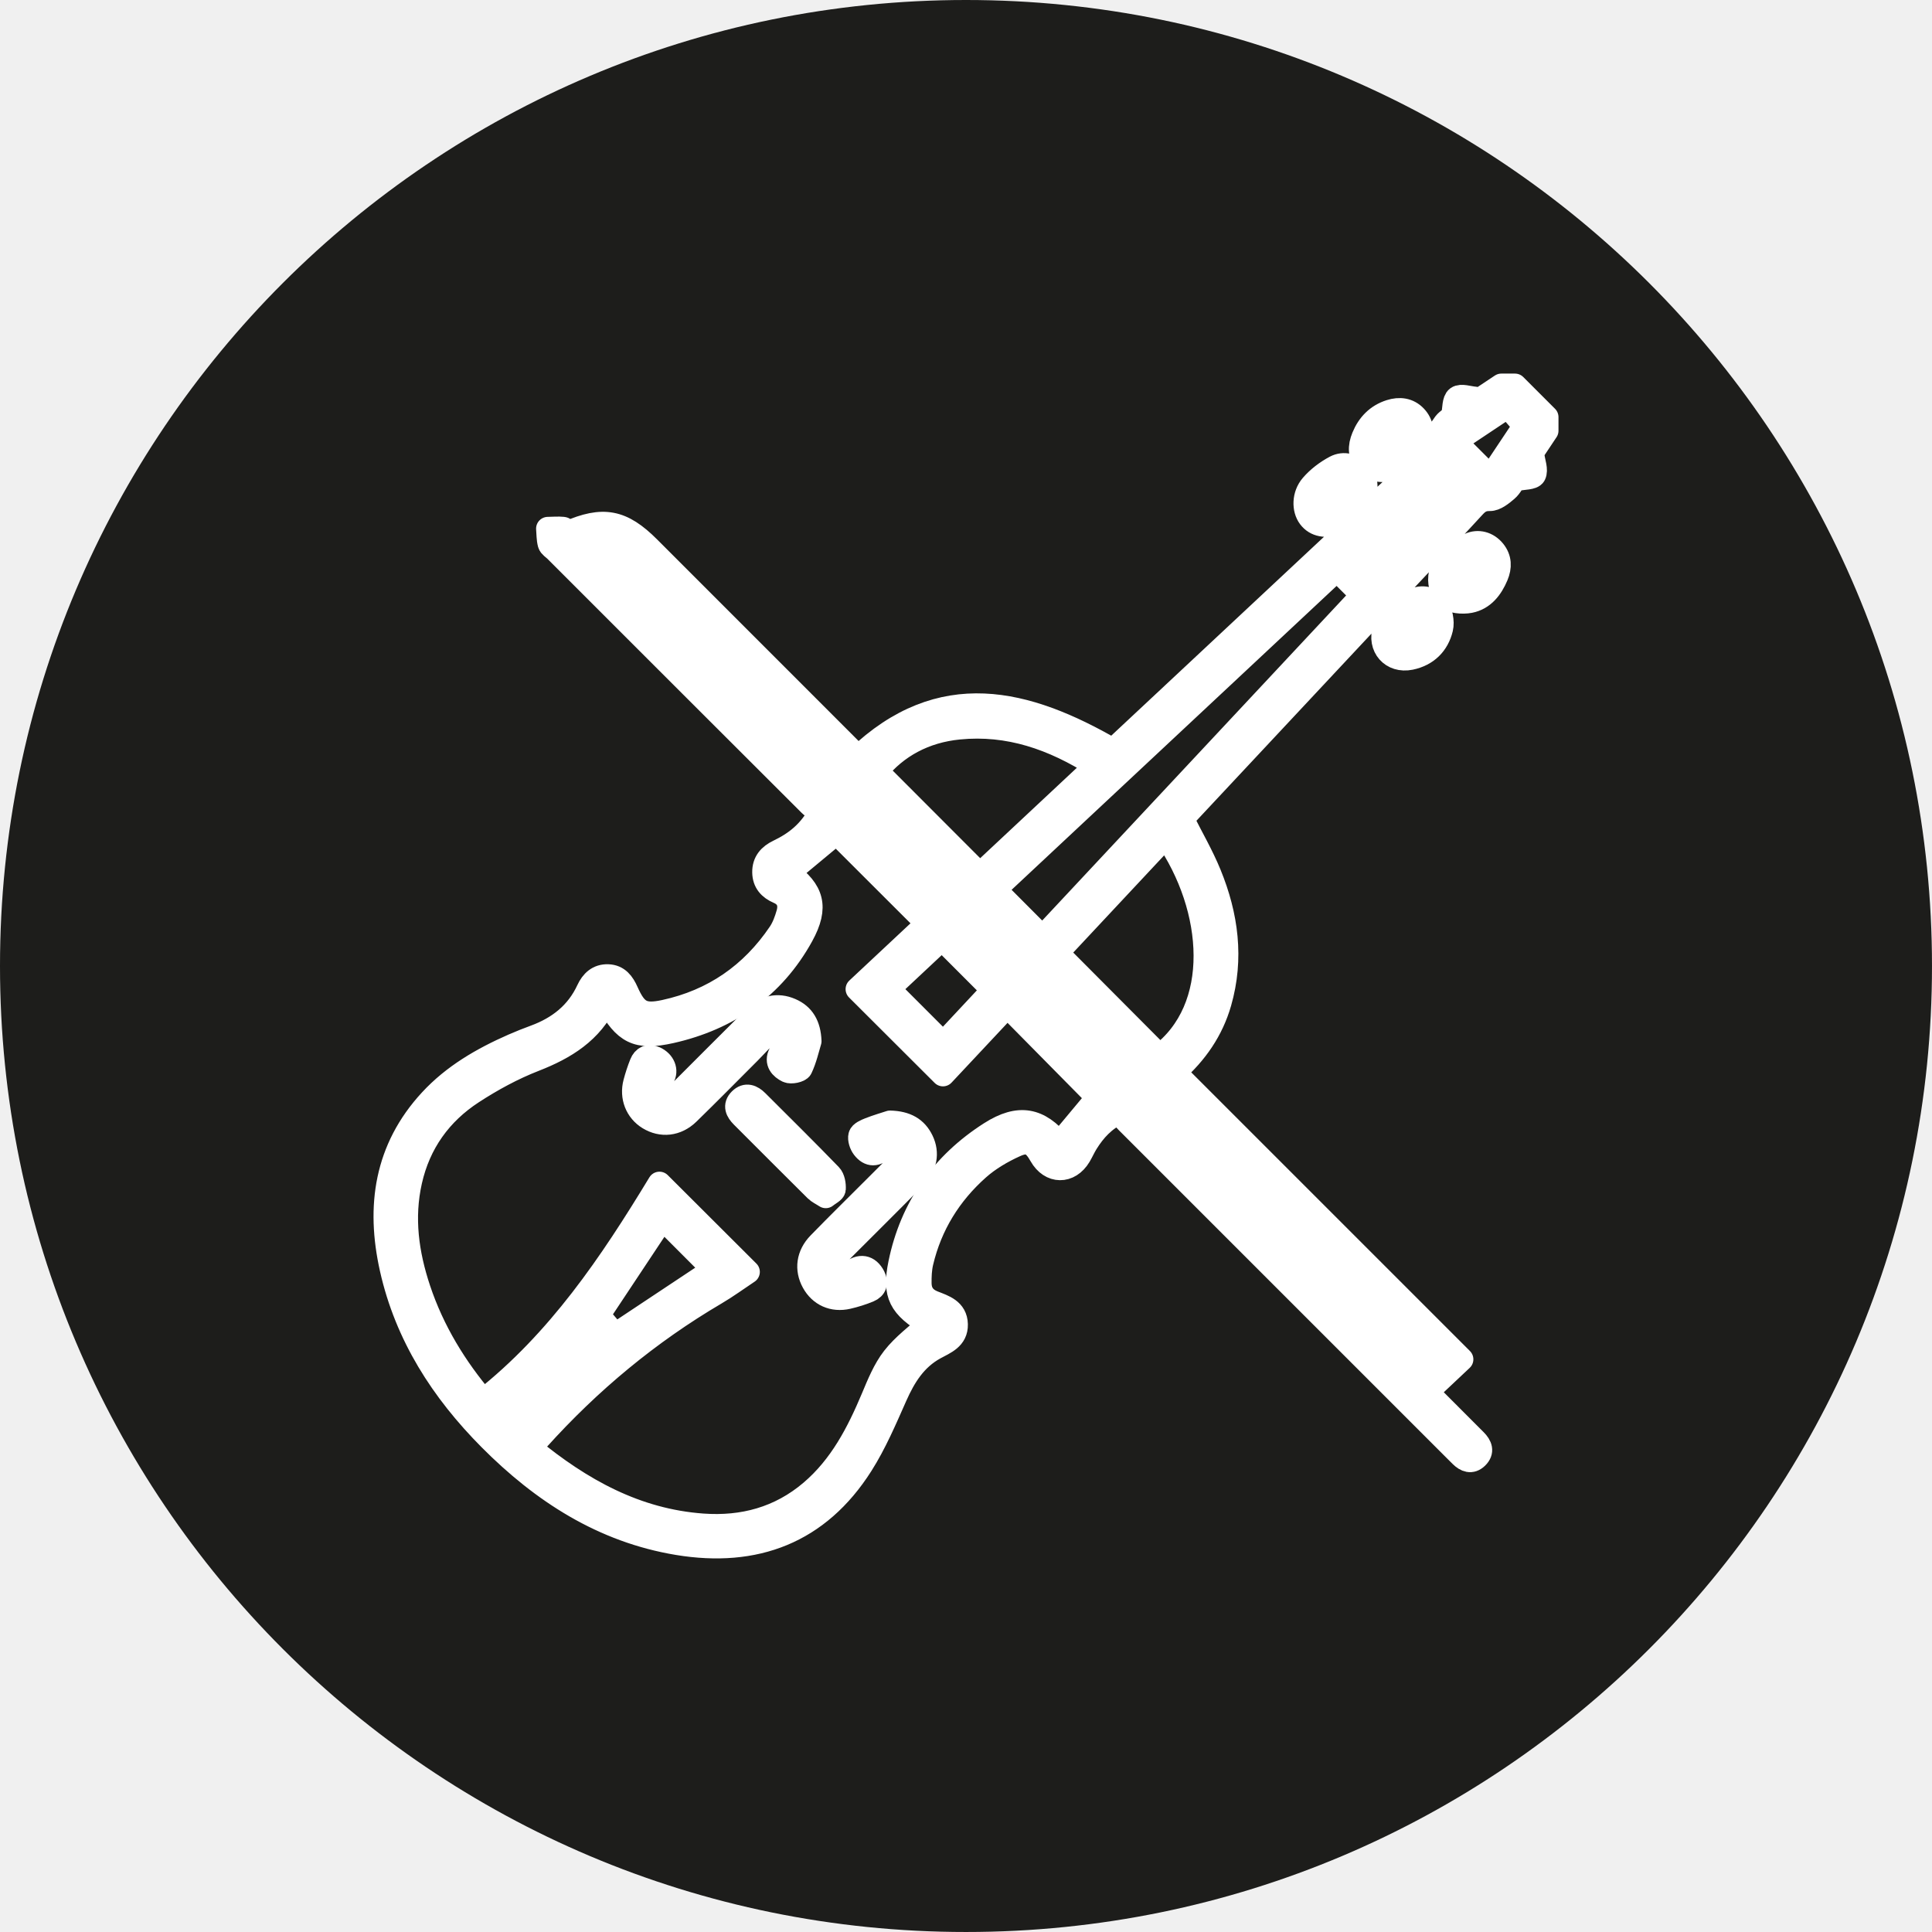
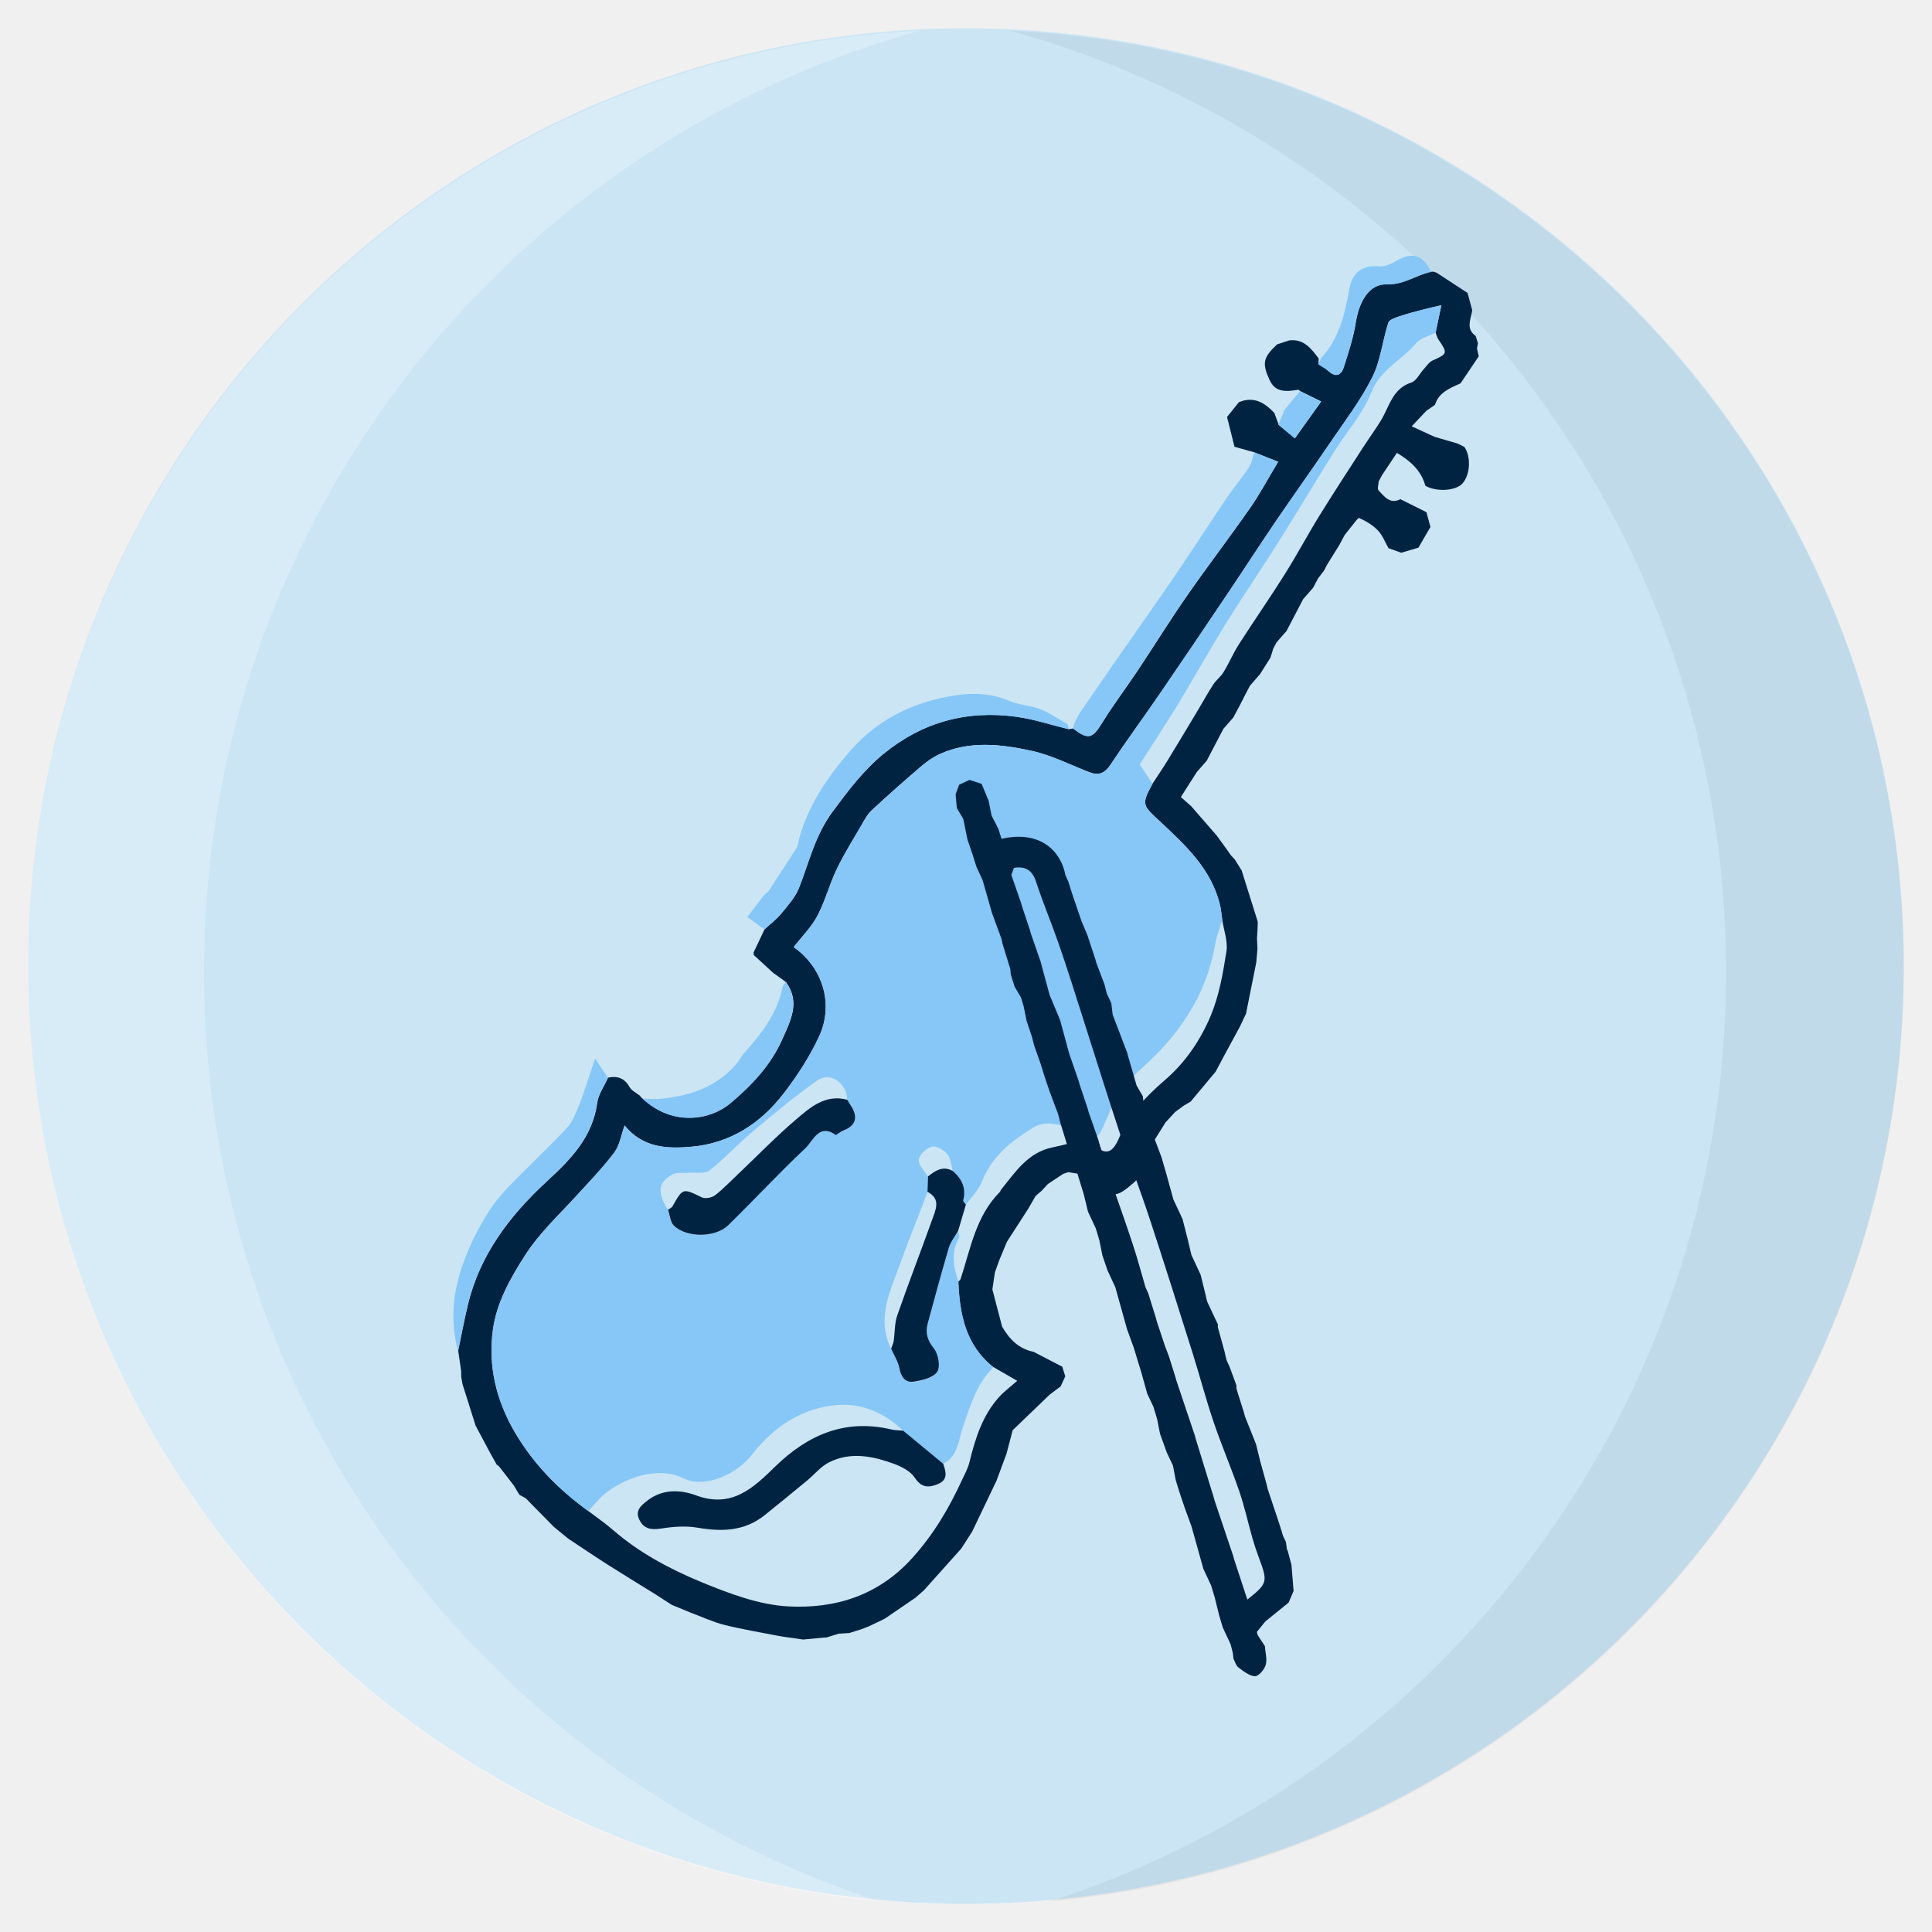
- <svg xmlns="http://www.w3.org/2000/svg" id="Layer_2" data-name="Layer 2" viewBox="0 0 2464.93 2464.93">
-   <defs>
-     <style>
-       .cls-1 {
-         fill: #fff;
-         stroke: #fff;
-         stroke-linecap: round;
-         stroke-linejoin: round;
-         stroke-width: 30px;
-       }
- 
-       .cls-2 {
-         fill: #1d1d1b;
-         stroke-width: 0px;
-       }
-     </style>
-   </defs>
-   <g id="Camada_1" data-name="Camada 1">
-     <circle class="cls-2" cx="1232.46" cy="1232.46" r="1232.46" />
-     <g id="IQDS5T.tif">
+ <svg xmlns="http://www.w3.org/2000/svg" version="1.1" id="Layer_2" x="0px" y="0px" viewBox="0 0 2464.9 2464.9" style="enable-background:new 0 0 2464.9 2464.9;" xml:space="preserve">
+   <style type="text/css">
+ 	.st0{fill:#CBE5F4;}
+ 	.st1{opacity:5.000000e-02;}
+ 	.st2{opacity:0.25;fill:#FFFFFF;}
+ 	.st3{fill:#002342;}
+ 	.st4{fill:#86C7F7;}
+ </style>
+   <g id="Camada_1_00000051346220602954341790000015562722552995191483_">
+     <path class="st0" d="M2428.9,1232.5c0,624.7-478.7,1137.5-1089.3,1191.7c-35.3,3.1-71.1,4.7-107.2,4.7c-37.3,0-74.3-1.7-110.8-5.1   C512.8,2367.9,36,1855.9,36,1232.5c0-641,504.1-1164.2,1137.4-1195c19.6-1,39.2-1.4,59-1.4c18.7,0,37.4,0.4,55.9,1.3   C1923.2,66.5,2428.9,590.4,2428.9,1232.5z" />
+     <g>
+       <path class="st1" d="M2428.9,1234.2c0,624.6-478.7,1137.5-1089.3,1191.7c500.5-161.6,862.6-631.4,862.6-1185.7    c0-573.1-387-1055.8-913.9-1201.1C1923.2,68.2,2428.9,592.2,2428.9,1234.2z" />
+       <path class="st2" d="M1121.7,2425.6C512.8,2369.7,36,1857.6,36,1234.2C36,593.2,540.1,70,1173.5,39.2    c-526.6,145.5-913.3,628.1-913.3,1201C260.1,1794.1,621.7,2263.6,1121.7,2425.6z" />
+     </g>
+     <g id="_x36_R1eOE.tif">
      <g>
-         <path class="cls-1" d="M1973.37,549.52c-7.13,10.7-14.26,21.41-21.39,32.11,1.21.04,2.41.09,3.62.13.98,8.18,4.97,17.85,1.91,24.04-2.13,4.31-13.92,3.85-21.4,5.52-.43-1.21-.85-2.41-1.28-3.62-4.1,5.91-7.26,12.92-12.54,17.44-6.26,5.36-14.42,12.02-21.63,11.88-9.79-.19-14.95,3.62-20.55,9.81-10.99,12.15-22.29,24.01-33.9,36.47,7.31,10.24,13.18,18.81,28.6,11.6,10.73-5.03,23.14-2,31.38,8.25,7.65,9.52,7.87,20.3,3.23,31.38-6.65,15.88-17.02,29.25-34.11,32.57-9.74,1.89-23.83.59-30.29-5.39-6.38-5.91-9.67-20.73-7.08-29.5,4.07-13.76.16-20.66-11.65-27.5-15.86,16.87-31.95,33.97-48.28,51.33,5.83,11.13,12.41,15.82,25.2,9.74,10.8-5.13,23.75-3.05,30.08,6.86,5.05,7.9,7.76,20.24,5.61,29.2-4.77,19.88-18.46,33.56-39.37,37.86-23.77,4.89-40.67-14.46-33.23-37.63q4.43-13.78-8.29-24.44c-83.44,89.21-166.95,178.5-249.73,267.01,12.1,24.11,25.23,46.64,35.01,70.53,21.7,53,29.09,107.67,12.95,163.91-10.12,35.28-30.17,64.23-57.89,88.79,122.17,122.16,243.73,243.72,366.44,366.42-15.37,14.47-29.04,27.35-43.62,41.07,3.58,4.1,6.13,7.38,9.04,10.31,17.34,17.45,34.79,34.79,52.15,52.22,6.53,6.56,9.58,13.9,1.88,21.36-7.1,6.87-14.06,4.08-20.27-2.05-3.09-3.05-6.16-6.12-9.23-9.19-138.83-138.8-277.66-277.6-416.44-416.44-3.72-3.73-6.86-8.04-10.48-12.33-19.34,9.16-31.6,22.9-41.63,38.96-3.31,5.3-5.79,11.12-8.99,16.49-12.93,21.64-36.91,21.35-49.27-.52-8.91-15.75-16.29-20.19-32.76-12.72-16.81,7.62-33.5,17.37-47.23,29.57-36.09,32.09-60.85,71.91-72.05,119.32-2.07,8.76-2.46,18.1-2.33,27.16.16,11.58,5.78,19.62,17.23,24.12,13.31,5.23,28.61,9.76,29.07,28.02.45,18.03-14.58,23.33-27.15,30.22-25.02,13.7-38.89,35.98-50.15,61.32-13.25,29.83-26.15,60.29-43.57,87.69-54.78,86.16-135.43,116.49-234.15,100.2-95.47-15.75-172.94-65.91-239.86-133.29-60.82-61.23-106.49-132.01-125.59-217.41-17.72-79.22-7.07-152.62,50.02-214.45,29.25-31.68,65.97-52.88,105.1-70.09,9.25-4.07,18.67-7.78,28.16-11.28,30.17-11.14,53.77-29.65,67.55-59.41,5.04-10.88,12.94-18.37,25.55-17.91,12.75.47,19.07,9.17,23.92,20.05,11.58,25.99,20.54,31.27,48.36,25.24,62.16-13.48,111.04-47.31,146.6-99.95,5.01-7.42,8.23-16.39,10.72-25.09,3.42-11.95.16-21.99-12.26-27.35-11.08-4.78-18.18-12.45-18.39-25.15-.22-13.32,7.25-21.47,18.45-26.86,21.71-10.44,40.18-24.36,53.83-50.62-4.09-2.67-9.69-5.11-13.72-9.13-108.25-107.98-216.34-216.13-324.46-324.25-2.73-2.73-6.95-5.07-7.83-8.31-1.68-6.18-1.45-12.88-2.02-19.37,6.5-.1,13.05-.69,19.47-.05,2.33.23,4.37,3.4,6.39,5.1,44.66-19.51,68.65-14.94,102.96,19.37,85.27,85.26,170.55,170.52,255.76,255.84,3.74,3.74,6.89,8.08,10.47,12.3,106.42-101.9,215.06-74.02,325.92-9.89,100.78-94.22,202.19-189.01,307.43-287.39-8.68-1.21-14.06-3.51-18.46-2.29-17.72,4.9-30.25,2.86-38.2-7.63-7.64-10.08-7.71-28.08,2.92-40.38,8.16-9.45,18.84-17.58,29.91-23.44,11.02-5.83,23.05-2.36,31.71,6.86,8.38,8.92,9.05,20.02,4.31,31.04-3.13,7.28-5.29,13.73,5.62,19.07,7.97-7.42,16.69-15.5,25.36-23.62,8.76-8.21,17.47-16.46,26.27-24.76-4.7-9.15-9.68-11.96-19.68-7.59-11.52,5.03-23.93,4.22-33.48-5.64-9.6-9.91-9.2-21.75-4.3-33.67,6.56-15.96,17.71-27.55,34.35-32.83,11.74-3.72,23.27-2.53,32.12,6.84,8.43,8.93,9.94,20.28,4.69,30.96-4.98,10.13-2.54,16.2,9.89,22.78,2.49-6.61,4.32-13.21,7.39-19.17,4.62-8.97,9.46-17.97,15.5-25.99,3.28-4.36,9.22-6.73,10.51-11.19,1.62-7.49.88-18.22,5.5-21.59,4.76-3.47,14.75.24,22.44.81.23,1.78.46,3.57.69,5.35,11.02-7.33,22.04-14.67,33.06-22,5.79,0,11.58,0,17.37,0,13.51,13.51,27.01,27.01,40.52,40.52v17.37ZM954.42,1622.74c-14.08,9.35-27.3,19.06-41.37,27.33-85.45,50.24-160.71,112.81-226.96,186.39-3.11,3.46-6.3,6.85-9.94,10.81,65.15,53.64,135.52,92.63,220.28,98.76,51.43,3.72,98.43-8.87,138.46-42.95,37.83-32.22,59.8-74.73,78.64-119.54,7.41-17.64,14.81-36.1,26.36-50.96,12.79-16.44,30.34-29.19,45.5-43.26-36.76-22.39-45.37-37.1-37.08-77.4,14.69-71.43,54-127.16,115.31-166.26,36.54-23.31,62.19-17.78,87.93,13.34,16.99-20.37,34.27-41.08,49.01-58.76-37.64-38.13-76.4-77.39-115.37-116.87-27.05,28.87-54.92,58.62-82.11,87.64-36.89-36.81-72.69-72.53-109.24-109.01,29.61-27.7,59.7-55.85,89.39-83.64-40.06-40.01-78.92-78.82-115.99-115.84-20.35,16.92-41.19,34.24-61.56,51.16,30.57,22.51,37.57,43.27,17.43,79.89-36.35,66.13-94.22,106.23-167.14,122.58-43.59,9.77-58.86.6-80.08-36.96-.4-.7-1.46-1.02-2.9-1.97-18.63,39.29-51.93,59.77-91.13,75.04-27.58,10.74-54.19,25.24-79.05,41.41-41.08,26.72-68.32,64.61-79.23,113.11-10.59,47.06-4.21,92.85,10.79,137.96,17.84,53.65,46.89,100.64,82.16,142.18,96.39-75.9,162.82-174.8,224.82-277.03,38.67,38.59,75.18,75.02,113.08,112.84ZM1705.66,726.69c-145.81,136.33-292.2,273.21-436.58,408.2,20.79,20.86,40.65,40.78,60.96,61.16,135.69-145.14,272.52-291.51,408.25-436.69-11.55-11.57-21.69-21.72-32.63-32.66ZM1398.66,976.92c-54.99-34.97-111.79-54.71-175.47-48.39-43.57,4.32-79.28,23.67-104.81,55.23,44.54,44.6,87.94,88.07,131.83,132.02,48.15-45.04,97.69-91.38,148.45-138.85ZM1487.48,1067c-46.8,50.04-93.39,99.85-139.03,148.65,44.2,44.4,87.56,87.96,131.03,131.62,81.13-60.38,71.79-188.28,7.99-280.27ZM1453.95,1403.08c94.51,94.58,188.22,188.35,281.4,281.6,5.87-5.32,13.29-12.04,19.9-18.03-93.42-93.42-186.02-186.02-279.28-279.27-7.35,5.24-15.49,11.06-22.02,15.71ZM1078.43,988.16c-2.16-2.51-3.32-4.05-4.66-5.39-74.56-74.6-149.12-149.2-223.77-223.71-4.05-4.05-8.57-7.91-13.51-10.74-14.02-8.04-28.41-9.63-41.2-2.34,88.62,88.61,177.02,177,266,265.98,4.95-6.87,10.8-14.99,17.15-23.81ZM910.56,1619.72c-22.11-22.14-43.33-43.39-65.22-65.31-27.2,40.97-55.01,82.87-82.06,123.61,7.66,8.92,14.45,16.84,21.6,25.16,42.83-28.44,84.43-56.07,125.68-83.46ZM1201.8,1197.75c-23.19,21.71-46.32,43.36-68.24,63.89,23.49,23.5,46.47,46.49,69.83,69.85,20.9-22.37,42.76-45.78,63.79-68.29-22.27-22.29-43.28-43.32-65.38-65.45ZM1307.37,1259.74c42.18,42.12,83.3,83.18,125.35,125.17,7.17-5.12,15.84-11.3,21.92-15.65-43.35-43.4-85.98-86.1-128.98-129.15-5.28,5.67-11.81,12.67-18.3,19.63ZM1225.94,1138.52c-43.76-43.79-86.46-86.53-129.49-129.59-5.33,7.73-11.28,16.35-15.04,21.8,42.4,42.43,83.71,83.76,125.41,125.49,5.47-5.07,12.5-11.56,19.12-17.69ZM1856.31,563.38c15.63,15.63,30.33,30.32,45.34,45.32,14.41-21.62,29.71-44.57,43.59-65.39-8.13-9.37-14.65-16.88-21.56-24.85-23.49,15.67-46.17,30.79-67.37,44.92ZM747.05,1703.77c-36.26,36.15-72.19,71.98-108.4,108.08,4.49,4.63,10.17,10.48,15.02,15.49,36.46-36.58,72.32-72.55,107.47-107.81-4.68-5.24-10.39-11.63-14.09-15.76ZM1224.6,1176.42c22.06,22.06,42.66,42.67,64.01,64.01,6.14-6.71,13.08-14.3,18.26-19.96-21.46-21.44-41.7-41.67-62.49-62.45-6.1,5.67-13.39,12.45-19.77,18.39ZM1776.34,1687.26c-7.73,7.11-15.06,13.86-21.36,19.66,16.04,15.9,32.22,31.94,47.59,47.17,6.29-6.31,13.51-13.56,20.19-20.25-15.56-15.62-31.43-31.55-46.41-46.58ZM803.18,713.7c-16.51-20.09-38.31-24.83-58.07-10.75,7.48,6.65,14.47,13.24,21.92,19.27,2.24,1.81,6.24,3.59,8.55,2.79,9.38-3.22,18.41-7.44,27.61-11.31ZM1728.38,705.65c10.56,10.67,20.49,20.72,30.87,31.21,4.45-4.77,9.23-9.9,13.7-14.71-10.19-10.6-19.71-20.49-29.54-30.71-5.73,5.42-10.89,10.3-15.03,14.21ZM1806.23,686.63c-9.93-10.06-18.53-18.78-27.5-27.88-4.35,4.47-9.18,9.44-11.7,12.03,8.64,10.42,16.78,20.22,25.35,30.55,5.6-5.94,10.15-10.77,13.85-14.71ZM1840.18,650.21c-8.74-9.59-16.07-17.64-24.15-26.52-5.13,4.8-10.15,9.51-14.57,13.64,8.84,9.74,16.76,18.47,25.13,27.7,5.57-6.07,10.04-10.96,13.59-14.83ZM1862.08,627.92c1.63-3.48,5.35-8.57,4.37-9.76-6-7.24-12.82-13.91-20.08-19.89-.97-.8-6.03,3.38-8.97,5.12,8.7,8.64,16.01,15.9,24.69,24.52ZM1886.54,724.16c-1.3-1.24-2.61-2.49-3.91-3.73-11.22,2.78-17.39,9.88-19.43,20.5,1.24,1.14,2.49,2.28,3.73,3.41,6.54-6.73,13.07-13.45,19.61-20.18ZM1815.77,794.75c-1.89-1.88-3.77-3.75-5.66-5.63-6.58,6.88-13.17,13.76-19.75,20.63,1.73,1.71,3.47,3.43,5.2,5.14,6.74-6.72,13.47-13.43,20.21-20.15ZM1691.01,639.48c1.95,1.92,3.91,3.84,5.86,5.75,6.49-6.81,12.98-13.62,19.46-20.44-1.71-1.7-3.41-3.4-5.12-5.1-6.74,6.59-13.47,13.19-20.21,19.78ZM1761.76,568.89c1.96,1.82,3.92,3.65,5.89,5.47,6.52-6.94,13.04-13.87,19.56-20.81-1.77-1.68-3.54-3.37-5.31-5.05-6.71,6.8-13.42,13.59-20.13,20.39Z" />
-         <path class="cls-1" d="M1135.54,1431.89c20.67.54,33.31,8.04,40.71,23.39,7.57,15.71,4.61,32.73-8.92,46.48-30.77,31.29-61.97,62.15-93,93.19-2.73,2.73-5.47,5.44-8.19,8.18-6.82,6.85-10.79,14.59-2.59,22.56,7.35,7.14,14.69,3.94,21.75-2,11.9-10,22.68-8.04,29.37,4.94,4.06,7.88,2.04,14.54-5.95,17.88-8.72,3.64-17.88,6.51-27.1,8.63-18.79,4.32-35.23-3.22-44.09-19.38-9-16.42-6.75-34.55,7.45-49.13,24.56-25.22,49.68-49.9,74.56-74.8,8.86-8.87,17.71-17.75,26.6-26.6,6.92-6.89,10.47-14.59,2.53-22.62-7.48-7.56-15.08-4.32-21.46,2.21-8.91,9.14-17.9,9.6-25.65-.5-3.1-4.05-5.36-10.8-4.22-15.38.88-3.53,7.35-6.38,11.87-8.15,9.68-3.8,19.71-6.7,26.33-8.89Z" />
-         <path class="cls-1" d="M1033.14,1328.33c-2.94,9.57-5.8,22.73-11.4,34.59-1.57,3.33-12.55,5.62-16.87,3.53-8.12-3.92-15.24-11.27-9.57-22.23,1.73-3.33,6.44-5.69,6.97-8.95,1.03-6.31,2.54-15.61-.78-18.71-3.42-3.19-14.17-2.98-18.52.16-10.04,7.24-18.17,17.15-27.04,26-25.94,25.89-51.6,52.05-77.88,77.59-14.88,14.46-34.03,16.29-50.42,6.28-15.24-9.3-22.33-27.09-17.54-45.2,2.18-8.24,4.85-16.41,8.01-24.32,3.2-7.99,9.42-10.77,17.54-7.15,10.89,4.85,15.46,16.1,10.03,24.79-2.28,3.64-7.19,6.45-7.78,10.13-.88,5.49-.96,13.47,2.28,16.59,3.18,3.06,11.19,2.52,16.59,1.34,3.65-.8,6.57-5.35,9.63-8.4,32.07-32.03,64.03-64.17,96.19-96.11,13.2-13.11,28.95-17.4,46.34-9.83,15.53,6.76,23.4,19.43,24.21,39.89Z" />
-         <path class="cls-1" d="M1053.53,1526.44c-4.93-3.22-9.39-5.19-12.62-8.39-31.43-31.13-62.65-62.47-93.92-93.75-6.42-6.42-10.23-13.67-2.58-21.26,7.46-7.39,14.92-4.22,21.41,2.26,31.3,31.26,62.8,62.33,93.56,94.11,3.81,3.94,5.07,11.81,4.73,17.69-.18,3.1-6.38,5.84-10.57,9.34Z" />
+         <path class="st3" d="M1099,2078.6c-4.1,1.3-8.3,2.6-12.4,3.9c-1,0.3-2.1,0.7-3.1,1c-4.5,0.3-8.9,0.5-13.4,0.8     c-2.1,0.6-4.1,1.3-6.2,1.9c-3.1,1-6.2,2-9.3,2.9c-1.1,0-2.2,0.1-3.3,0.1c-8.9,0.9-17.7,1.8-26.6,2.6c-8.3-1.2-16.6-2.4-24.9-3.6     c-2.4-0.4-4.8-0.8-7.2-1.2c-22.8-4.5-45.8-8.2-68.4-13.9c-14.8-3.7-28.8-10.4-43.2-15.7c-7.9-3.3-15.9-6.6-23.8-9.8     c-7-4.5-14.1-9.1-21.1-13.6c-20.3-12.6-40.8-25.1-61-37.9c-16.9-10.8-33.5-22.1-50.2-33.1c-6.1-5-12.1-9.9-18.2-14.9     c-10.2-10.4-20.5-20.8-30.7-31.2c-1.7-1.8-3.4-3.5-5.1-5.3c-2.8-1.5-5.6-3-8.3-4.5c-0.3-1-0.8-1.9-1.6-2.6     c-1.7-2.9-3.4-5.9-5.1-8.8c-6.4-8.2-12.7-16.5-19.1-24.7c-1.1-0.9-2.2-1.8-3.4-2.7c0,0,0.2,0.1,0.2,0.1     c-2.7-4.8-5.4-9.6-8.1-14.4c-6.2-11.7-12.5-23.4-18.7-35.1c-5.6-17.6-11.1-35.3-16.7-52.9c-0.6-3.2-1.2-6.3-1.7-9.5     c0-2.4,0-4.7,0-7.1c-1.3-8.6-2.5-17.3-3.8-25.9c4-19.3,7.6-38.8,12.2-58c15.1-64.2,53.6-114.6,100.4-157.8     c31-28.6,58.7-56.5,64.8-100.6c1.5-11.1,9-21.5,13.8-32.2c12.1-2.6,21.1,0.7,27.5,12.1c2.6,4.5,8.4,7.2,12.8,10.7     c0.9,1,1.7,2,2.6,3c0.2,0.6,0.7,0.9,1.3,0.9c37.8,35.3,85.7,27.8,111.4,6.4c27-22.6,51.8-48.5,66.6-81.8     c10.6-23.9,23.5-47.4,4.9-73.2c-5.6-4-11.1-8-16.7-12c-8.3-7.6-16.5-15.2-24.8-22.8c0.4-0.9,0.4-1.8-0.1-2.7     c4.7-9.9,9.4-19.8,14.1-29.8c7.2-6.7,15.3-12.7,21.5-20.3c8.4-10.2,17.9-20.7,22.6-32.7c13-33,20.7-67.6,42.9-97.3     c19.8-26.6,39.1-52.6,65.1-73.8c49.8-40.6,106.3-55.8,169.2-47.2c22.6,3.1,44.6,10.5,66.9,15.9c1.9-0.3,3.7-0.6,5.6-0.9     c19.7,14.8,24.5,13.1,37.1-7.3c14.1-22.9,30.5-44.4,45.4-66.8c21-31.5,40.9-63.7,62.4-94.7c26.4-38,54.6-74.8,81.1-112.8     c12.3-17.6,22.3-36.7,35.6-58.7c-9.3-3.7-19.7-7.8-30.1-11.9c-8.6-2.4-17.2-4.8-25.7-7.2c-3.2-12.7-6.4-25.3-9.5-38     c5.1-6.3,10.2-12.7,15.2-19c2.1-0.7,4.2-1.3,6.2-2c16.6-3.8,28.3,4.7,38.9,15.8c1.8,5,3.7,9.9,5.5,14.9     c6.5,5.5,13.1,10.9,20.9,17.4c12-16.8,22.3-31.2,33.5-46.9c-10.8-5.3-18.9-9.3-27-13.3c-0.9-0.6-1.8-1.7-2.6-1.6     c-14.4,2.2-28.8,4.2-36.4-12.6c-9.8-21.5-8.1-28.6,9.6-45.3c5.2-1.7,10.3-3.4,15.5-5.1c18.6-2.3,28.1,10.4,37.6,23.1     c-0.1,2.4-0.2,4.8-0.2,7.2c4.4,2.9,9.3,5.3,13.1,8.8c9.4,8.6,16.2,4.9,19.3-5.1c5.9-18.7,12.2-37.5,15.2-56.8     c4.5-28.1,17.8-49.8,39.9-48.9c21.6,0.8,37.2-12,56.2-15.9c0.9,0.1,1.8,0.1,2.7-0.2c1.4,0.5,2.8,0.9,4.2,1.4     c13.2,8.6,26.3,17.2,39.5,25.8c2,7.3,4,14.6,6,22c-1.5,11.4-8.8,23.5,4.4,32.9c1,3.1,2,6.2,2.9,9.3c-0.4,2.2-0.8,4.5-1.2,6.7     c0.7,3.3,1.5,6.7,2.2,10c-7.7,11.5-15.4,23-23.2,34.5c-13.4,6.1-27.7,11.3-32.6,27.4c-3.7,2.5-7.3,5-11,7.6     c-6.1,6.4-12.2,12.9-18.7,19.8c10.8,5,20,9.2,29.1,13.4c9.8,2.9,19.7,5.7,29.5,8.6c2.9,1.4,5.7,2.8,8.6,4.3     c8.7,12.5,7.5,35.5-2.4,46.6c-8.5,9.6-33.6,11.1-47.4,2.9c-5.5-20.2-20.3-32.4-36.3-41.9c-6.1,9.2-12.6,18.8-19,28.4     c-1.4,2.7-2.9,5.5-4.3,8.2c-0.1,3.9-1.9,9.3-0.1,11.3c7.4,7.7,14.5,18,27.9,11.2c11.1,5.5,22.2,11,33.2,16.6     c1.7,6.3,3.4,12.6,5.1,18.8c-5.1,8.8-10.2,17.6-15.3,26.4c-7.3,2.2-14.6,4.4-21.9,6.5c-5.4-1.9-10.9-3.8-16.3-5.8     c-4.4-7.7-7.6-16.5-13.6-22.7c-6.5-6.8-15.1-11.9-23.8-15.8c-1.6-0.7-7.4,8.1-11.3,12.5c0,0,0.1-0.1,0.1-0.1     c-2.5,3.1-4.9,6.3-7.4,9.4c-2.1,4-4.2,8-6.4,12c-5.3,8.6-10.7,17.2-16,25.8c-1.4,2.6-2.7,5.3-4.1,7.9c-2.5,3.2-5,6.3-7.4,9.5     c-2.1,4-4.2,8-6.3,12c-4.2,4.8-8.5,9.7-12.7,14.5c-7.1,13.5-14.1,27.1-21.2,40.6c-4.2,4.8-8.5,9.7-12.7,14.5     c-1.4,2.6-2.8,5.3-4.2,7.9c-1.2,3.9-2.4,7.7-3.6,11.6c-4.5,7.1-9,14.1-13.4,21.2c-4.2,4.8-8.5,9.7-12.7,14.5c-2.1,4-4.2,8-6.3,12     c-2.1,4.2-4.2,8.4-6.4,12.6c-2.9,5.4-5.7,10.7-8.6,16.1c-4.2,4.8-8.5,9.7-12.7,14.5c-7.1,13.5-14.1,27.1-21.2,40.6     c-4.2,4.8-8.5,9.7-12.7,14.5c-4.5,7.1-9,14.2-13.6,21.3c-2.2,3.6-4.5,7.1-6.7,10.6c4.8,4.3,9,8,13.2,11.7     c10.9,12.5,21.7,25,32.6,37.5c4.1,5.6,8.2,11.2,12.2,16.8c1.9,2.8,3.9,5.6,5.8,8.3c1.7,1.8,3.4,3.5,5,5.3     c2.9,4.7,5.9,9.5,8.8,14.2c1.3,4.2,2.6,8.3,3.9,12.5c4.6,14.5,9.1,29,13.7,43.6c1,3.1,2,6.2,2.9,9.3c-0.1,3.5-0.2,6.9-0.3,10.4     c-0.2,3.5-0.5,7-0.7,10.4c0.2,4.5,0.4,9,0.6,13.4c-0.5,5.8-1,11.7-1.5,17.5c-4.4,21.8-8.8,43.7-13.1,65.5     c-2.6,5.5-5.2,11-7.8,16.5c-6.6,12.2-13.2,24.5-19.9,36.7c-3.7,6.9-7.3,13.8-11,20.7c-10.6,12.7-21.3,25.4-31.9,38.2     c-2.9,1.7-5.8,3.5-8.8,5.2c-3.7,2.7-7.3,5.4-11,8.1c-4.1,4.4-8.2,8.9-12.3,13.3c-8.8,14.2-17.8,28.2-26.2,42.6     c-1.7,2.9-1.6,6.9-2.3,10.3c-1.1,3.9-2.2,7.8-3.3,11.7c-1.4,2.6-2.7,5.3-4.1,7.9c-1.8,1.7-3.5,3.4-5.3,5     c-10.7,8.8-20.7,19.6-36.7,11.8c-10.6-7.8-21.2-15.6-31.8-23.5c-4.8-0.8-9.6-1.6-14.4-2.3c-2.1,0.7-4.2,1.3-6.2,2     c-6.6,4.4-13.2,8.7-19.8,13.1c-2.6,2.9-5.3,5.7-7.9,8.6c-2.6,2.2-5.2,4.5-7.8,6.7c-3,5.2-6,10.5-9,15.7     c-9.2,14.2-18.3,28.4-27.5,42.6c-3.3,7.9-6.6,15.9-9.9,23.8c-1.8,5.1-3.6,10.3-5.5,15.4c-1.1,7.2-2.1,14.5-3.2,21.7     c4.1,15.8,8.2,31.6,12.4,47.4c9.2,16,21.2,28.4,40.2,32.2c12.2,6.3,24.4,12.7,36.6,19c1.3,4.1,2.5,8.2,3.8,12.3     c-2,4.3-3.9,8.5-5.9,12.8c-4.7,3.5-9.4,7.1-14.1,10.6c-15.7,15.1-31.4,30.2-47.1,45.3c-2.6,10-5.3,20-7.9,30.1     c-4.3,11.5-8.5,23-12.8,34.5c-3.3,6.9-6.6,13.8-9.9,20.7c-7,14.6-14,29.2-21,43.9c-4.6,7.2-9.3,14.5-13.9,21.7     c-15.9,17.8-31.8,35.6-47.8,53.4c-3.7,3.2-7.4,6.4-11,9.6c-13,8.9-26,17.8-39.1,26.7c-5,2.4-10,4.8-15,7.2     C1109.1,2074.8,1104,2076.7,1099,2078.6z M1559.3,1173.3c-1-6.7-1.5-13.6-3.2-20.2c-11.2-44.4-43.2-74.3-74.8-103.8     c-24.3-22.6-25.5-22.3-10.9-49.5c6.2-9.5,12.7-18.9,18.6-28.5c13.2-21.6,26.2-43.3,39.2-65c6.7-11.1,12.9-22.6,20-33.4     c3.6-5.5,9.4-9.7,12.8-15.3c7.1-11.7,12.5-24.5,19.9-36c19-29.7,39.2-58.6,57.9-88.4c15.6-24.7,29.3-50.6,44.7-75.5     c18.2-29.5,37.2-58.4,56-87.6c7.2-11.1,15-21.8,22-33.1c11.1-17.9,14.7-41.1,39.2-49c6.3-2.1,10.4-11.1,15.6-16.8     c3.6-3.9,6.8-9.1,11.3-11.2c19.2-8.6,19.6-9.2,7.7-26.7c-1.8-2.6-2.5-6-3.7-9c2-9.8,4.1-19.5,7.3-34.9c-9.4,2.2-15.7,3.5-22,5.2     c-10.4,2.8-20.9,5.4-31.1,8.8c-5.3,1.8-13.2,4.3-14.5,8.2c-7.5,23.2-9.9,48.8-20.7,70.1c-15,29.7-35.6,56.6-54.4,84.3     c-22.6,33.3-46,66-68.7,99.3c-20.1,29.5-39.4,59.5-59.3,89.1c-29.2,43.5-58.5,86.9-88.1,130.1c-20.9,30.5-42.8,60.3-63.3,91.1     c-7.3,11-15,14.2-26.9,9.6c-24.5-9.4-48.4-21.8-73.7-27.3c-38.8-8.4-78.7-13.2-117,4c-8.6,3.9-16.8,9.6-24,15.8     c-21.4,18.3-42.5,37-63.1,56.1c-5.1,4.7-8.7,11.3-12.2,17.5c-11.1,19-22.8,37.8-32.4,57.6c-9.3,19.3-14.7,40.7-24.7,59.6     c-7.7,14.5-20,26.6-30.2,39.8c37.2,26,51.7,72.9,32.2,114.5c-12,25.6-27.8,50-45.1,72.4c-29.6,38.3-68.5,63.6-117.7,67.8     c-30.8,2.7-61.8,1.6-85.1-27.1c-4.5,12.2-6.3,25.3-13.2,34.5c-15,19.9-32.5,37.9-49.4,56.4c-22.3,24.3-46.1,46.3-64.5,74.9     c-19.3,30-36.2,60.6-40.9,94.6c-6.4,46,4,90.3,28.4,131.7c24,40.6,55.7,72.7,93.3,99.8c10.6,8.1,21.6,15.6,31.6,24.3     c33.4,29,72.3,49.7,112.4,66.3c35.6,14.6,73.7,29.2,111.3,31.1c59.4,3.1,114.2-13.5,157.6-61.3c27.5-30.3,47.2-63.8,63.9-100.1     c3.4-7.3,7.4-14.4,9.3-22.1c7.5-30.4,16.6-60.1,38.2-83.9c6.6-7.2,14.6-13.1,22.9-20.4c-11.3-6.5-21-12.1-30.7-17.7     c-35.1-27.9-42.8-67.1-44.5-108.7c1-1.2,2.5-2.2,3-3.6c12.7-38.7,19.4-80.2,50-110.9c0.7-0.7,0.8-2,1.5-2.9     c18.2-22.3,34.1-47.5,65.5-54c14-2.9,27.7-6.6,41.6-10c2.4,0.6,4.8,1.2,7.2,1.7c16.9,19.4,27.3,18,36.5-4.2     c12.4-29.9,34.4-52.8,58.2-73.3c26.5-22.8,45.4-51,58.5-82c10.8-25.7,15.7-54.3,20.1-82.2     C1566.8,1201.2,1561.4,1187,1559.3,1173.3z" />
+         <path class="st4" d="M1363.4,930.4c-22.3-5.4-44.3-12.8-66.9-15.9c-62.8-8.6-119.4,6.5-169.2,47.2c-26,21.2-45.3,47.2-65.1,73.8     c-22.2,29.7-30,64.3-42.9,97.3c-4.7,12-14.2,22.5-22.6,32.7c-6.2,7.5-14.3,13.6-21.5,20.3c-6.3-4.6-12.5-9.2-21.7-15.9     c6.7-8.7,14.1-18.5,21.6-28.3c1.8-1.5,3.7-3.1,5.5-4.6c12.2-18.9,24.5-37.8,36.7-56.7c0.8-3.5,1.5-6.9,2.3-10.4     c11.4-41.4,34.1-75.4,62-108.3c31-36.7,68.7-58.8,113.6-69.7c30.7-7.4,62.1-11,93.1,2.5c12.2,5.3,26.6,5.5,39,10.4     c12.4,4.9,23.5,12.8,35.2,19.4C1362.7,926.4,1363,928.4,1363.4,930.4z" />
+         <path class="st4" d="M1600.3,577.3c10.4,4.1,20.8,8.2,30.1,11.9c-13.2,22-23.3,41.2-35.6,58.7c-26.5,38-54.6,74.8-81.1,112.8     c-21.6,31-41.5,63.2-62.4,94.7c-14.9,22.4-31.2,43.9-45.4,66.8c-12.6,20.4-17.4,22.1-37.1,7.3c0.7-2.5,1.5-5,2.2-7.4     c0,0-0.1,0.1-0.1,0.1c2.2-4.2,4.5-8.4,6.7-12.6c15.8-22.9,31.5-45.9,47.4-68.8c25.2-36.2,50.8-72.2,75.6-108.7     c21.8-31.9,42.6-64.4,64.2-96.4c9.1-13.4,19.6-25.8,28.5-39.3C1597.2,590.9,1598.1,583.7,1600.3,577.3z" />
+         <path class="st4" d="M775.5,1375c-4.8,10.7-12.3,21-13.8,32.2c-6.1,44.1-33.8,72-64.8,100.6c-46.8,43.2-85.3,93.6-100.4,157.8     c-4.5,19.2-8.1,38.7-12.2,58c-7.5-29-8-57.2-0.7-87.1c7.9-32.7,21.9-61.6,39.1-89.5c7.8-12.7,18-24.4,28.4-35.2     c23.5-24.3,48.4-47.3,71.5-72c7.6-8.1,12.2-19.6,16.4-30.2c7-17.9,12.5-36.3,20.2-59.2C765.7,1360.2,770.6,1367.6,775.5,1375z" />
+         <path class="st4" d="M1002.6,1253.1c18.6,25.8,5.7,49.3-4.9,73.2c-14.8,33.4-39.5,59.2-66.6,81.8c-25.7,21.4-73.6,29-111.4-6.4     c8.2,0.1,16.5,0.9,24.6,0c38.6-3.9,73.3-16.3,98.3-48.2c1.6-2.6,3.3-5.2,4.9-7.8c23.1-25.7,44.6-52.4,51.2-87.8     C1000,1256.5,1001.3,1254.8,1002.6,1253.1z" />
+         <path class="st4" d="M1825.6,347c-19,3.8-34.6,16.7-56.2,15.9c-22.1-0.9-35.5,20.8-39.9,48.9c-3.1,19.3-9.3,38.1-15.2,56.8     c-3.2,10-9.9,13.7-19.3,5.1c-3.9-3.5-8.7-5.9-13.1-8.8c1.3-2.8,2.6-5.5,3.9-8.3c22.7-24.6,30-55.6,35.5-87     c3.7-21.5,16.4-31.7,37.7-29.7c7.4,0.7,16.1-3.2,22.9-7.2C1801.7,320.9,1816.5,325.3,1825.6,347z" />
+         <path class="st4" d="M1658.3,499.1c8.1,4,16.2,8,27,13.3c-11.2,15.7-21.5,30.1-33.5,46.9c-7.8-6.5-14.3-12-20.9-17.4     c2.6-6.3,5.3-12.6,7.9-18.9C1645.3,515,1651.8,507,1658.3,499.1z" />
+         <path class="st4" d="M818.4,1400.8c-0.9-1-1.7-2-2.6-3C816.7,1398.8,817.6,1399.8,818.4,1400.8z" />
+         <path class="st4" d="M1222.8,1635.6c1.7,41.6,9.4,80.7,44.5,108.7c-21.3,21.3-29.5,49.2-38.9,76.7c-5.6,16.6-6.1,36.8-25,46.5     c-17-14-34-28-51.1-42.1c-22.8-22.2-51.5-34.9-81.8-33c-45.3,2.9-82.2,26.5-110.3,62.5c-22.1,28.3-62.1,44-88.5,31     c-36.9-18.1-87.3,5.1-107.5,26.9c-4.6,5-9.1,10.1-13.6,15.1c-37.6-27.2-69.3-59.2-93.3-99.8c-24.4-41.4-34.8-85.7-28.4-131.7     c4.7-34,21.6-64.6,40.9-94.6c18.4-28.6,42.3-50.6,64.5-74.9c16.9-18.4,34.3-36.5,49.4-56.4c6.9-9.2,8.8-22.2,13.2-34.5     c23.3,28.7,54.3,29.8,85.1,27.1c49.3-4.3,88.2-29.5,117.7-67.8c17.3-22.4,33.1-46.8,45.1-72.4c19.5-41.6,4.9-88.5-32.2-114.5     c10.2-13.2,22.5-25.3,30.2-39.8c10-18.9,15.4-40.2,24.7-59.6c9.5-19.8,21.3-38.6,32.4-57.6c3.6-6.1,7.1-12.8,12.2-17.5     c20.7-19.1,41.7-37.8,63.1-56.1c7.2-6.2,15.4-11.9,24-15.8c38.3-17.2,78.2-12.5,117-4c25.3,5.5,49.2,17.9,73.7,27.3     c11.8,4.6,19.6,1.4,26.9-9.6c20.4-30.8,42.4-60.6,63.3-91.1c29.6-43.2,58.8-86.6,88.1-130.1c19.9-29.6,39.2-59.6,59.3-89.1     c22.6-33.3,46.1-66,68.7-99.3c18.8-27.7,39.4-54.6,54.4-84.3c10.8-21.3,13.2-46.9,20.7-70.1c1.3-3.9,9.2-6.4,14.5-8.2     c10.2-3.5,20.7-6.1,31.1-8.8c6.3-1.7,12.6-3,22-5.2c-3.2,15.4-5.3,25.1-7.3,34.9c-8.6,4.5-19.6,6.9-25.3,13.8     c-17.9,21.5-45.1,32.8-56.6,62.2c-10.6,27-31.3,49.9-47,75c-23.5,37.5-46.1,75.5-69.6,112.9c-22.7,36.1-46.8,71.3-69.3,107.6     c-20.9,33.7-40.2,68.5-60.8,102.5c-16.1,26.4-33.2,52.2-49,76.9c5.9,8.8,11.2,16.7,16.5,24.6c-14.6,27.1-13.3,26.8,10.9,49.5     c31.6,29.5,63.6,59.3,74.8,103.8c1.7,6.6,2.2,13.4,3.2,20.2c-3,10.2-7.1,20.3-8.9,30.8c-11.3,65.5-46.1,116.6-95.1,159.8     c-11.9,10.5-22.1,23.6-30.6,37.1c-8.5,13.5-13.3,29.2-20.8,43.4c-2.5,4.7-8.2,7.7-12.5,11.5c-2.4-0.6-4.8-1.2-7.2-1.7     c-19.8-19.2-48-26.9-66-15.8c-27.6,17-52.7,36.5-65.4,68.7c-4.3,11-13.6,20-20.6,29.9c-1.2-1.8-3.8-3.9-3.4-5.3     c4.1-15.6-1.8-27.4-13.3-37.4c-2.1-7.4-2.4-16.4-6.9-21.9c-4.4-5.4-14-11-19.6-9.6c-7,1.8-16.2,10.2-16.9,16.6     c-0.7,6.8,7.4,14.5,11.7,21.8c-0.2,6.6-0.5,13.1-0.7,19.7c-3.9,10.2-7.8,20.5-11.7,30.7c-7.5,19.6-15.5,39-22.4,58.7     c-12.6,35.8-31.8,71.1-12.2,110.6c3.6,8.2,8.8,16.2,10.5,24.8c2.1,11,7.3,19,18,17.4c10.9-1.6,24.9-4.8,30.3-12.5     c4.4-6.3,1.5-22.8-4.2-29.9c-8.5-10.6-11.1-20-7.8-32.1c8.8-32.2,17.4-64.5,26.9-96.5c2.3-7.6,7.8-14.3,11.8-21.4     c0.5,2.7,2.4,6.2,1.4,8C1212.8,1597.4,1216.5,1616.4,1222.8,1635.6z M1080.9,1403.1c-0.4-21.2-21.5-36.3-37.9-24.8     c-29.3,20.5-56.9,43.7-84.3,66.8c-18.4,15.4-34.7,33.5-53.7,48.3c-5.9,4.6-17.4,2.2-26.3,2.9c-7.1,0.6-15.4-1-21.1,2.2     c-18.3,10.2-19.3,22.9-5.4,45.1c2.4,6.9,2.9,16,7.6,20.4c16.5,15.6,52.9,15.3,69.3-0.8c33.1-32.3,64.5-66.4,98.2-98     c10.1-9.4,17.4-32.5,39.1-16.9c3.5-2.2,6.3-4.7,9.6-5.9c15-5.6,18.9-16.2,10.6-29.8C1084.8,1409.3,1082.9,1406.2,1080.9,1403.1z" />
+         <path class="st3" d="M1203.4,1867.5c3.3,10,6.6,20.3-6.5,25.8c-11.6,4.9-21.1,5.3-29.8-8c-5.4-8.2-16.7-14.1-26.5-17.7     c-27.3-9.9-55.6-15.8-83.1-1.8c-10.4,5.3-18.3,15.3-27.5,22.9c-18.1,14.9-36.2,29.8-54.4,44.4c-25.6,20.5-54.5,21.3-85.4,16     c-15-2.6-31.2-1.4-46.4,1c-12.7,2-22.2,0.8-28-11c-6-12,2.3-18.6,10.7-25c19.2-14.8,42.3-13.4,61.5-6.3     c46,17.1,73.5-9.9,101.4-37.1c41.6-40.3,88.9-60.8,147.6-47c5,1.2,10.2,1.1,15.3,1.6C1169.4,1839.4,1186.4,1853.4,1203.4,1867.5z     " />
+         <path class="st3" d="M1080.9,1403.1c1.9,3.1,3.9,6.3,5.8,9.4c8.3,13.6,4.4,24.1-10.6,29.8c-3.3,1.2-6.2,3.7-9.6,5.9     c-21.7-15.6-29,7.5-39.1,16.9c-33.7,31.6-65.1,65.7-98.2,98c-16.4,16.1-52.8,16.3-69.3,0.8c-4.7-4.5-5.2-13.5-7.6-20.4     c2-1.6,4.8-2.7,5.9-4.8c13.2-23.2,12.9-22.8,37.2-11.1c4.3,2.1,12.7,0.5,16.8-2.6c10.4-7.9,19.5-17.7,29.1-26.7     c24.8-23.5,48.6-48.1,74.5-70.2C1034,1412.5,1053.3,1395.7,1080.9,1403.1z" />
+         <path class="st3" d="M1232.3,1536.9c-3.3,11.2-6.6,22.4-9.9,33.5c-4,7.1-9.5,13.8-11.8,21.4c-9.5,32-18.1,64.3-26.9,96.5     c-3.3,12.1-0.7,21.6,7.8,32.1c5.7,7.1,8.6,23.7,4.2,29.9c-5.4,7.7-19.5,10.9-30.3,12.5c-10.8,1.6-15.9-6.4-18-17.4     c-1.7-8.6-6.9-16.5-10.5-24.8c1.1-3.2,2.8-6.4,3.3-9.8c1.6-10.8,1-22.3,4.5-32.4c14.3-41.2,30.1-81.8,44.8-122.9     c4.4-12.3,11.1-26-6.2-34.9c0.2-6.6,0.5-13.1,0.7-19.7c9.4-7.5,19.1-13.9,31.6-6.9c11.5,10,17.4,21.8,13.3,37.4     C1228.5,1532.9,1231.1,1535.1,1232.3,1536.9z" />
+         <path class="st3" d="M1650.4,2029.8c-2.1,5-4.3,9.9-6.4,14.9c-9.9,8-19.7,16-29.6,23.9c-3.6,4.5-7.3,9-10.9,13.5     c0.4,1.3,0.7,2.7,1.1,4c3,4.6,6.1,9.3,9.1,13.9c0.6,8.1,3.2,16.8,1.1,24.2c-1.7,6-9.2,14.6-13.7,14.4     c-7.3-0.4-14.7-6.5-21.2-11.3c-3.1-2.3-4.2-7.3-6.2-11c-0.3-2.4-0.5-4.8-0.8-7.2c-1-3.8-1.9-7.6-2.9-11.4     c-3.3-7.1-6.6-14.1-9.9-21.2c-1.5-5.1-3.1-10.2-4.6-15.3c-1.9-7.7-3.8-15.4-5.7-23.1c-1.5-5.1-3.1-10.2-4.6-15.3     c-3.3-7.1-6.6-14.1-9.9-21.2c-5-17.9-10-35.8-15-53.7c-2.9-8.1-5.9-16.2-8.8-24.2c-2.2-6.5-4.4-13-6.6-19.5     c-1.6-5.3-3.3-10.6-4.9-15.9c-1.2-6.1-2.3-12.2-3.5-18.4c-2.7-5.7-5.3-11.3-8-17c-2.8-7.9-5.7-15.8-8.5-23.7     c-1.3-6.3-2.5-12.6-3.8-19c-1.5-5.1-3.1-10.2-4.6-15.3c-2.7-5.7-5.3-11.3-8-17c-2.5-8.9-4.9-17.8-7.4-26.7     c-1.6-5.3-3.3-10.6-4.9-15.9c-1.5-5.1-3.1-10.2-4.6-15.3c-2.9-8.1-5.9-16.2-8.8-24.2c-5-17.9-10-35.8-15-53.7     c-3.3-7.1-6.6-14.1-9.9-21.2c-2.2-6.5-4.4-13-6.6-19.5c-1.3-6.3-2.5-12.6-3.8-19c-1.5-5.1-3.1-10.2-4.6-15.3     c-3.3-7.1-6.6-14.1-9.9-21.2c-1.8-7.5-3.6-15-5.5-22.5c-1.6-5.3-3.3-10.6-4.9-15.9c-1.5-5.1-3.1-10.2-4.6-15.3     c-2.6-5.6-5.3-11.3-7.9-16.9l0.1,0.1c-1-3.9-1.9-7.8-2.9-11.7c-1.6-5.1-3.1-10.2-4.7-15.3c-1.6-5.3-3.3-10.6-4.9-15.9     c-0.9-3.7-1.8-7.4-2.8-11.1c-3.6-9.5-7.1-18.9-10.7-28.4c-2.2-6.5-4.4-13-6.6-19.5c-1.6-5.3-3.2-10.5-4.9-15.8l0.1,0.1     c-2.9-8.1-5.8-16.1-8.6-24.2l0.1,0.2c-1-3.9-2-7.7-3-11.6c-2.2-6.5-4.4-13-6.6-19.5c-1.3-6.3-2.5-12.6-3.8-18.9     c-1.2-3.8-2.3-7.5-3.5-11.3c-2.7-4.6-5.4-9.2-8.1-13.8l0.1,0.2c-1.7-5.2-3.3-10.5-5-15.7l0.1,0.1c-0.2-2.4-0.5-4.8-0.7-7.2     c-1.6-5.2-3.2-10.4-4.8-15.6c-1.6-5.3-3.3-10.6-4.9-15.9c-0.5-2.4-1-4.7-1.6-7.1c-4-10.8-7.9-21.6-11.9-32.4     c-4-14.1-8.1-28.2-12.1-42.3c-2.6-5.7-5.3-11.3-7.9-17l0.1,0.2c-1.7-5.3-3.3-10.5-5-15.8c-2.2-6.5-4.4-13-6.6-19.5     c-1.3-6.3-2.5-12.6-3.8-19c-0.5-2.4-1.1-4.7-1.6-7.1c-2.7-4.6-5.4-9.3-8.1-13.9c-0.5-5.8-1-11.6-1.5-17.3c1.5-4.1,3-8.2,4.5-12.2     c4.4-2.1,8.8-4.1,13.2-6.2c5.2,1.7,10.3,3.4,15.5,5.1c3,7.3,6,14.6,9,21.8c1.2,6.2,2.5,12.4,3.7,18.7c2.9,5.6,5.8,11.3,8.7,16.9     c1.3,4.3,2.6,8.6,3.9,12.7c52.3-11.9,76.7,18.8,81.5,46.1c1.3,2.8,2.5,5.6,3.8,8.4c1.6,5.2,3.2,10.4,4.9,15.6     c4,11.6,8,23.3,11.9,34.9c2.5,5.8,4.9,11.7,7.4,17.5c3.4,10.4,6.9,20.8,10.3,31.1c0.4,1.4,0.8,2.8,1.1,4.2l-0.1-0.2     c3.6,9.4,7.2,18.9,10.7,28.3c0.6,2.4,1.2,4.8,1.8,7.3c0.4,1.4,0.7,2.7,1.1,4.1c1.9,4.1,3.8,8.2,5.7,12.3     c0.6,4.9,1.2,9.9,1.8,14.8c6.1,16,12.2,31.9,18.3,47.9c0.4,1.4,0.7,2.7,1.1,4.1c1.5,5.1,3,10.3,4.5,15.4c2.2,7.7,4.4,15.4,6.6,23     c2.6,4.5,5.3,9,7.9,13.5c0.6,4.9,1.3,9.8,1.9,14.8c3.4,10.4,6.8,20.7,10.3,31.1c0.4,1.4,0.8,2.8,1.2,4.2l-0.1-0.2     c3.6,9.5,7.1,18.9,10.7,28.4c2.2,7.6,4.4,15.2,6.6,22.8c0.4,1.4,0.7,2.8,1.1,4.1c2.5,8.9,4.9,17.8,7.4,26.8     c2.7,5.7,5.3,11.3,8,17c1.2,2.7,2.5,5.4,3.7,8.1c1,3.9,2,7.8,3,11.7c0.6,2.4,1.2,4.8,1.8,7.3c0.4,1.3,0.7,2.7,1.1,4     c1.8,7.6,3.6,15.1,5.4,22.7c3.3,7.1,6.6,14.1,9.9,21.2c0.6,1.3,1.2,2.6,1.8,3.9c1.9,7.8,3.9,15.6,5.8,23.4c0.5,2.3,1,4.6,1.5,6.8     c0.4,1.4,0.8,2.8,1.2,4.3c0.6,1.3,1.2,2.6,1.8,3.9c4,8.4,8,16.9,11.9,25.3c-0.3,1-0.4,2-0.3,3c2.9,10.5,5.8,21.1,8.7,31.6     c0.5,2.3,1,4.6,1.5,6.8c0.4,1.4,0.8,2.8,1.2,4.3c1.2,2.7,2.5,5.4,3.7,8.1c3,8.1,6,16.1,8.9,24.2c-0.3,1-0.4,2-0.3,3     c0.4,1.4,0.8,2.8,1.2,4.2c2.8,9,5.7,18,8.5,27c0.3,1.3,0.7,2.7,1,4c0,0-0.1-0.1-0.1-0.1c4.8,12.1,9.6,24.3,14.5,36.4     c1.9,7.6,3.7,15.2,5.6,22.8c2.6,9.2,5.2,18.4,7.7,27.6c0.5,2.3,1,4.6,1.6,6.8c4.9,14.6,9.8,29.2,14.6,43.8     c1.2,3.8,2.4,7.6,3.6,11.4c0.4,1.4,0.8,2.8,1.2,4.2c1.3,2.7,2.5,5.4,3.8,8.1c0.4,2.8,0.8,5.7,1.2,8.5c-0.2,0.9,0.1,1.6,0.9,2     c1.7,6.3,3.3,12.6,5,18.9C1648.7,2008,1649.6,2018.9,1650.4,2029.8z M1491.1,1729.8c2.8,9,5.7,18,8.5,27c0.4,1.5,0.8,3,1.2,4.4     c7.9,23.5,15.8,47,23.7,70.5c0.4,1.4,0.7,2.8,1.1,4.2c7.6,24.6,15.1,49.2,22.7,73.8c0.4,1.5,0.8,3,1.2,4.4     c7.9,23.5,15.8,47,23.7,70.5c0.4,1.5,0.8,3,1.2,4.5c5.6,17,11.1,34,17,51.7c25.8-20.6,26.2-22.6,15.1-52.4     c-3.2-8.5-6.1-17.2-8.6-25.9c-5.6-19.7-10-39.9-16.6-59.3c-10.3-30.1-22.9-59.3-33.1-89.4c-9.8-29-17.6-58.7-26.8-88     c-17.9-56.7-35.7-113.4-54.3-169.9c-12.2-37.1-26.3-73.6-38.6-110.7c-16.6-50.1-32.2-100.5-48.3-150.8     c-9.6-29.9-18.9-59.9-29.2-89.5c-9.3-26.8-20.3-52.9-29.1-79.8c-4.9-15-13.6-20.2-28.3-17.9c-1.1,3.1-2.2,6.1-3.3,9.2     c4.1,11.7,8.2,23.5,12.3,35.2c0.4,1.5,0.8,3,1.2,4.4c3.4,10.3,6.9,20.6,10.3,30.9c0.4,1.5,0.8,2.9,1.2,4.4     c4.1,11.7,8.2,23.4,12.2,35.1c0.4,1.5,0.8,3,1.2,4.5c3.1,11.3,6.1,22.6,9.2,34c0.4,1.5,0.8,2.9,1.2,4.4     c4.5,10.7,8.9,21.4,13.4,32.1c0.4,1.5,0.8,3,1.2,4.4c3.1,11.3,6.1,22.7,9.2,34c0.4,1.5,0.8,2.9,1.2,4.4     c4.1,11.7,8.2,23.5,12.2,35.2c0.4,1.5,0.8,3,1.2,4.4c3.4,10.3,6.9,20.6,10.3,30.9c0.4,1.5,0.8,2.9,1.2,4.4     c4.1,11.7,8.2,23.4,12.3,35.2c0.4,1.4,0.7,2.8,1.1,4.2c3.8,11.7,7.6,23.4,11.3,35.1c0.5,2.2,1,4.5,1.5,6.7     c10.1,29.3,20.6,58.5,30.3,88c5.9,17.9,10.7,36.1,16,54.2c1.2,2.5,2.3,5.1,3.5,7.6c3.3,10.7,6.6,21.3,9.9,32     c0.4,1.5,0.8,3,1.2,4.5c3.4,10.3,6.9,20.6,10.3,30.9C1487.9,1721.4,1489.5,1725.6,1491.1,1729.8z" />
      </g>
    </g>
  </g>
</svg>
